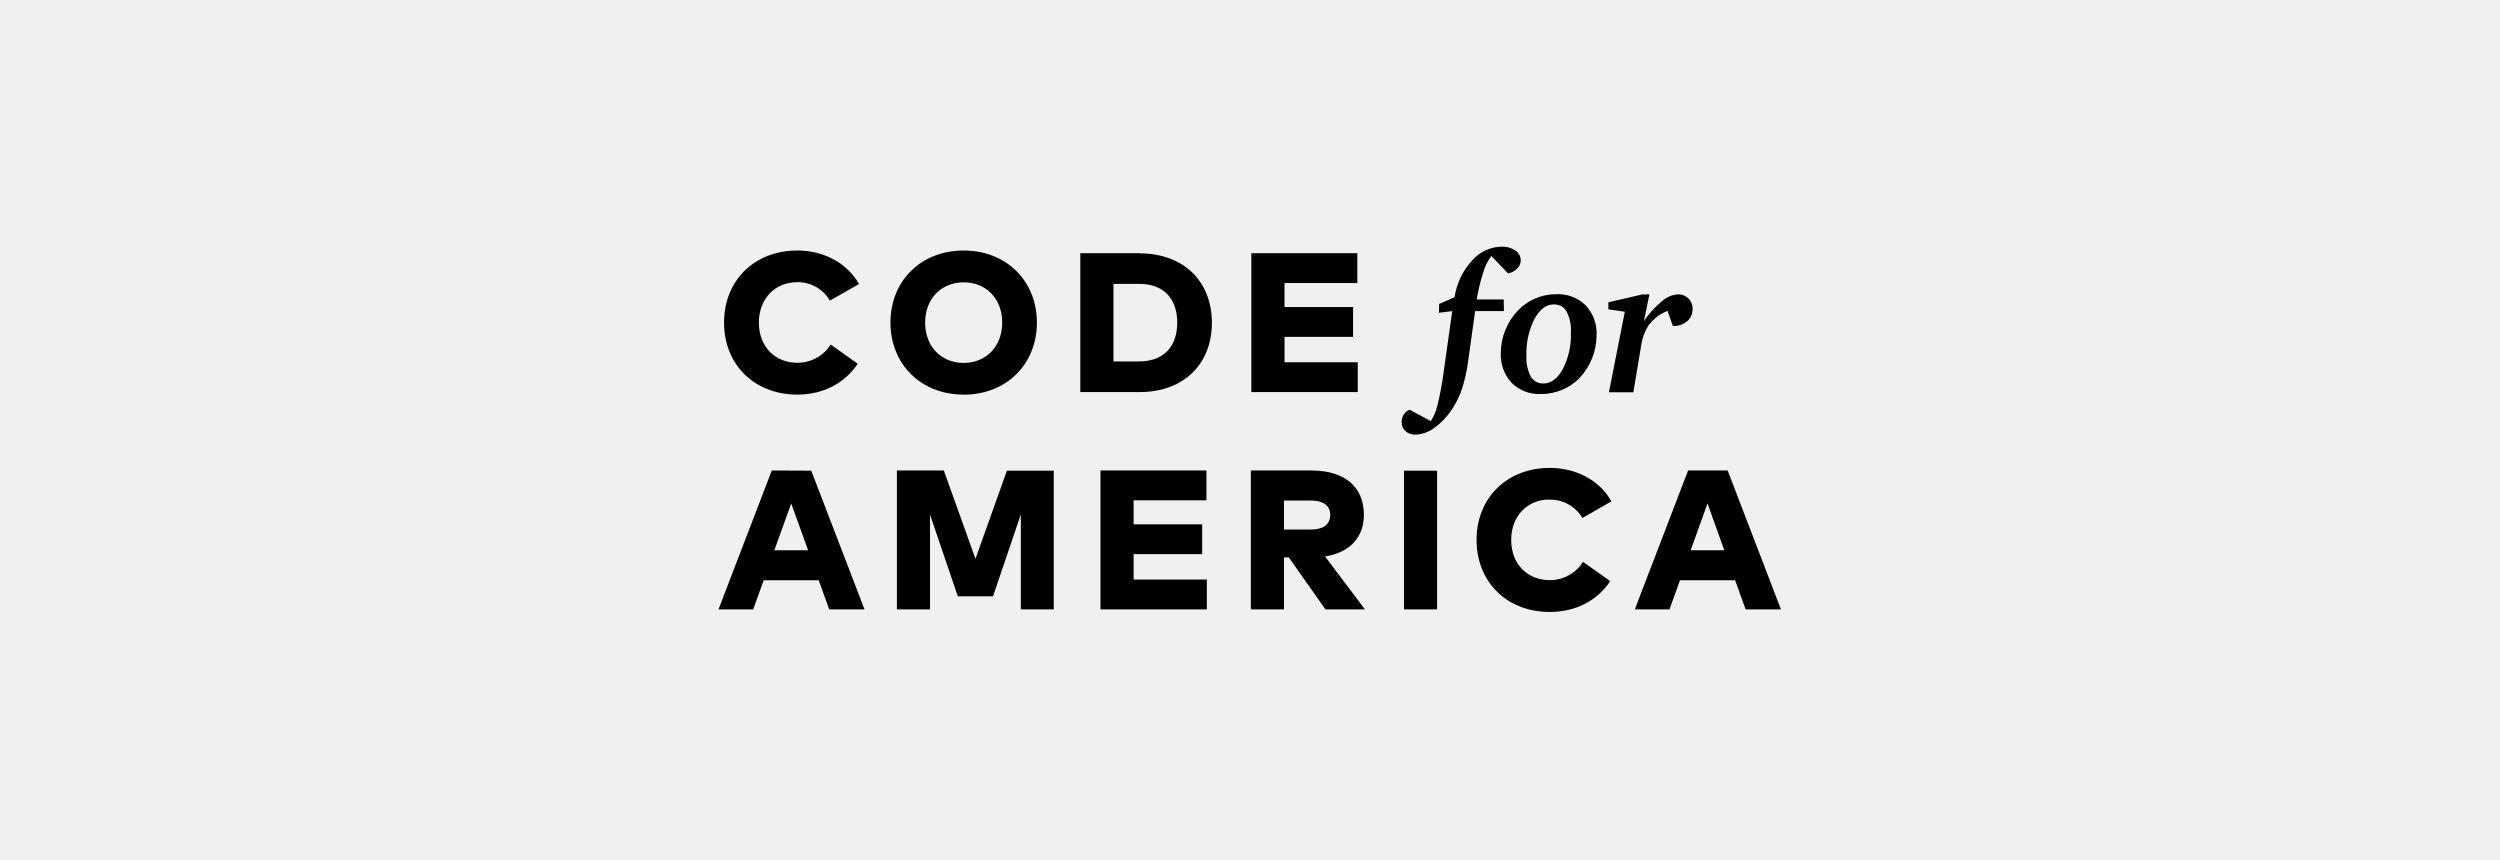
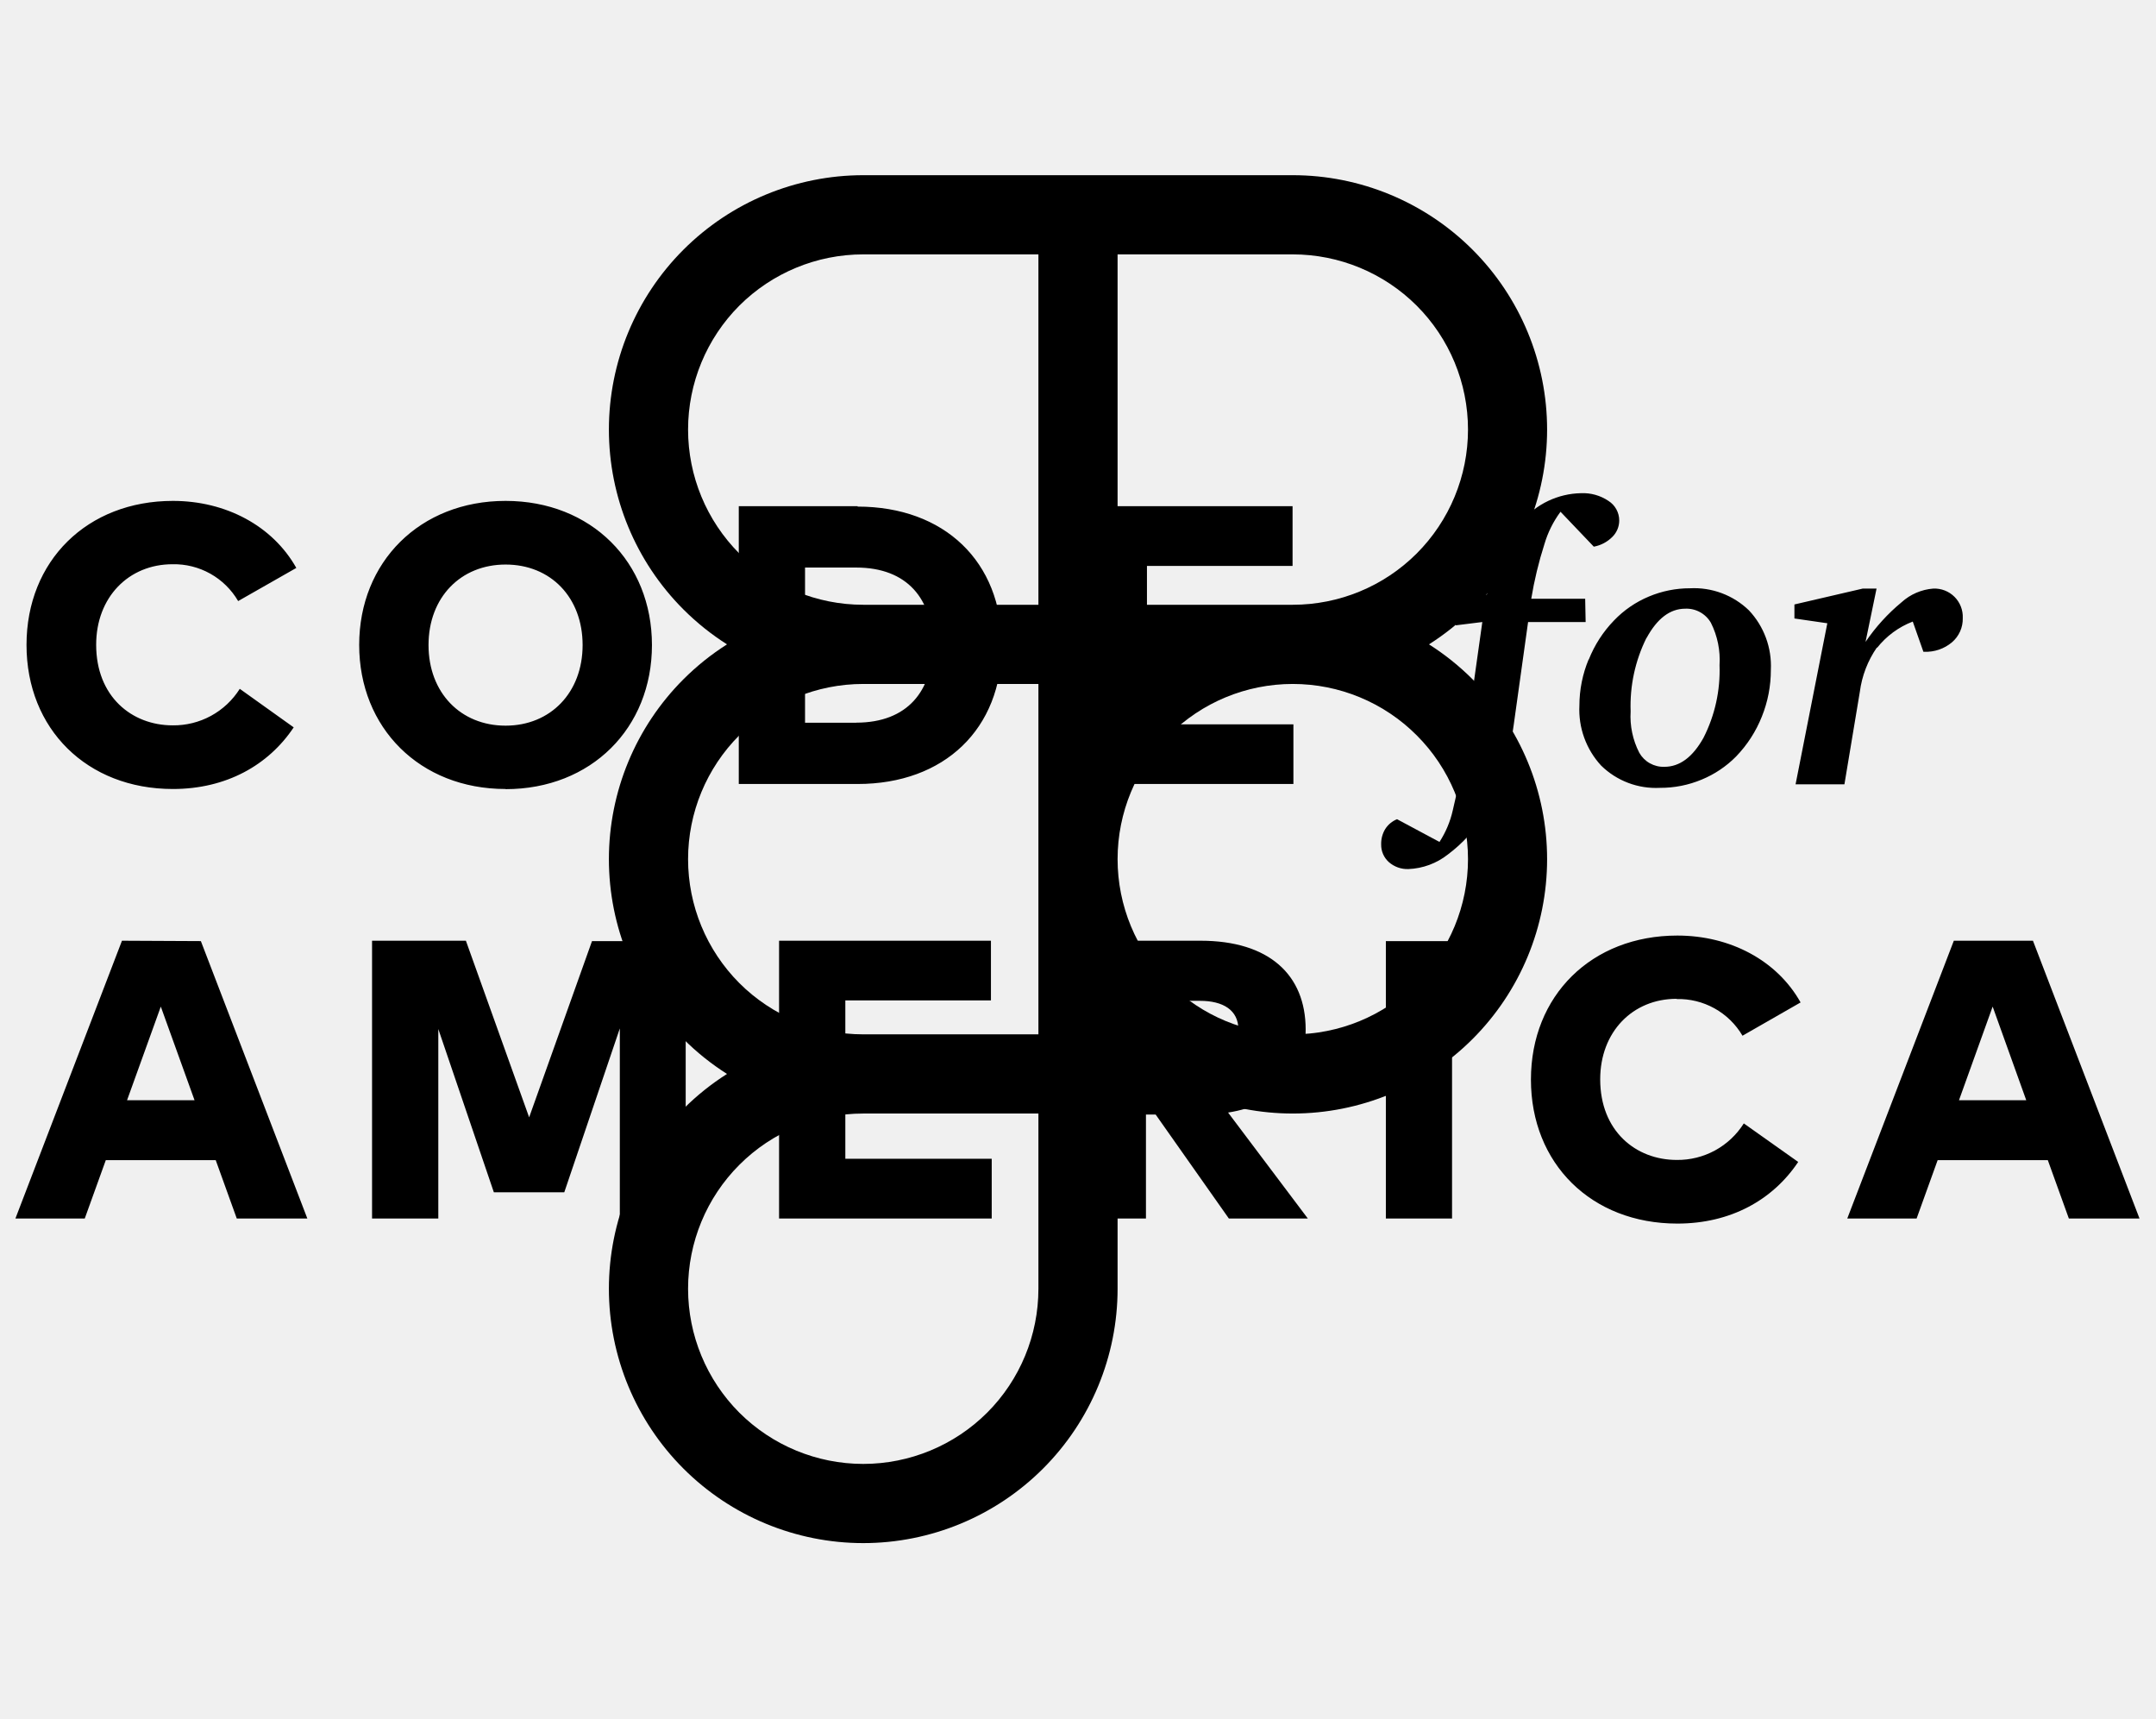
<svg xmlns="http://www.w3.org/2000/svg" class="display-none" aria-hidden="true">
  <symbol id="logo" viewBox="0 0 573 128">
    <path d="M182.994 87.163L186.165 78.345L189.335 87.163H182.994ZM189.948 72.154H182.49L172.473 98.286H178.995L180.976 92.815H191.353L193.335 98.286H200L189.984 72.154H189.948ZM156.368 77.625C158.926 77.553 161.304 78.885 162.601 81.08L168.078 77.949C165.844 73.989 161.448 71.65 156.476 71.65C148.406 71.65 142.713 77.301 142.713 85.184C142.713 93.067 148.406 98.718 156.476 98.718C161.484 98.718 165.448 96.486 167.862 92.923L162.745 89.287C161.376 91.447 158.998 92.743 156.44 92.707C152.585 92.707 149.234 89.971 149.234 85.112C149.234 80.648 152.297 77.553 156.404 77.553M129.058 98.214H135.291V72.118H129.058V98.214ZM106.467 83.204V77.769H111.547C113.709 77.769 115.186 78.633 115.186 80.469C115.186 82.304 113.817 83.204 111.547 83.204H106.467ZM121.492 80.469C121.492 75.321 118.069 72.118 111.584 72.118H100.198V98.25H106.431V88.459H107.332L114.214 98.25H121.636L114.142 88.279C118.825 87.559 121.456 84.644 121.456 80.469M78.112 87.847H91.011V82.232H78.112V77.733H91.803V72.118H71.843V98.25H91.875V92.635H78.112V87.847ZM48.352 88.711L42.407 72.118H33.58V98.25H39.813V80.433L45.037 95.802H51.666L56.891 80.397V98.286H63.088V72.19H54.261L48.352 88.747V88.711ZM10.485 87.091L13.655 78.273L16.826 87.091H10.485ZM10.016 72.082L0 98.214H6.521L8.503 92.743H18.843L20.825 98.214H27.454L17.438 72.118H10.016V72.082ZM175.212 44.545C176.076 43.429 177.265 42.566 178.562 42.062L179.571 44.905H179.643C180.58 44.941 181.517 44.617 182.273 44.005C182.922 43.429 183.318 42.602 183.282 41.738C183.354 40.262 182.201 39.038 180.724 38.966C180.652 38.966 180.58 38.966 180.472 38.966C179.355 39.038 178.31 39.506 177.482 40.262C176.184 41.342 175.032 42.602 174.095 43.969L175.14 38.966H173.843L167.393 40.442V41.774L170.492 42.206L167.501 57.36H172.113L173.554 48.649C173.734 47.137 174.311 45.697 175.176 44.473M153.486 43.609C154.495 41.774 155.684 40.874 157.125 40.874C158.134 40.838 159.07 41.342 159.539 42.206C160.151 43.429 160.44 44.833 160.368 46.201C160.44 48.577 159.935 50.916 158.854 53.004C157.845 54.84 156.62 55.74 155.179 55.74C154.206 55.74 153.306 55.272 152.801 54.408C152.189 53.22 151.901 51.852 151.973 50.521C151.901 48.145 152.405 45.769 153.45 43.609M148.009 45.625C147.433 46.993 147.145 48.469 147.145 49.981C147.037 52.068 147.793 54.084 149.198 55.632C150.676 57.072 152.693 57.828 154.747 57.72C156.08 57.72 157.413 57.468 158.674 56.928C159.899 56.424 160.98 55.704 161.917 54.768C162.962 53.688 163.79 52.428 164.331 51.025C164.907 49.621 165.195 48.145 165.195 46.633C165.304 44.545 164.547 42.53 163.142 41.018C161.665 39.578 159.647 38.822 157.593 38.93C156.26 38.93 154.927 39.182 153.702 39.722C152.477 40.226 151.36 40.982 150.423 41.954C149.378 43.034 148.586 44.257 148.045 45.661M147.721 39.938H142.641C142.929 38.21 143.326 36.483 143.866 34.791C144.19 33.711 144.695 32.667 145.379 31.731L148.514 35.007C149.162 34.899 149.775 34.575 150.243 34.107C150.676 33.711 150.892 33.135 150.892 32.559C150.892 31.803 150.495 31.119 149.883 30.723C149.126 30.219 148.226 29.967 147.289 30.003C145.127 30.039 143.073 31.011 141.668 32.667C139.939 34.575 138.786 36.95 138.426 39.506L135.507 40.766V42.422L137.957 42.098L136.336 53.508C136.048 55.632 135.651 57.72 135.147 59.807C134.895 60.851 134.498 61.859 133.886 62.759L129.887 60.635C129.418 60.815 129.058 61.139 128.77 61.571C128.517 62.003 128.373 62.507 128.373 63.011C128.373 63.659 128.625 64.271 129.094 64.667C129.598 65.099 130.247 65.35 130.931 65.314C132.3 65.278 133.598 64.775 134.642 63.947C136.012 62.903 137.201 61.643 138.101 60.167C138.822 59.051 139.362 57.828 139.759 56.568C140.227 55.02 140.587 53.436 140.803 51.852L142.173 42.098H147.577V39.902L147.721 39.938ZM120.267 51.744H106.503V46.957H119.402V41.342H106.503V36.842H120.195V31.299H100.234V57.432H120.267V51.816V51.744ZM79.121 51.6H74.293V37.058H79.121C83.985 37.058 86.291 40.082 86.291 44.329C86.291 48.577 83.949 51.636 79.121 51.636M79.265 31.299H68.096V57.432H79.265C87.444 57.432 92.848 52.248 92.848 44.401C92.848 36.554 87.444 31.371 79.265 31.371M46.118 36.806C50.369 36.806 53.36 39.902 53.36 44.365C53.36 48.829 50.333 51.96 46.118 51.96C41.902 51.96 38.876 48.865 38.876 44.365C38.876 39.866 41.902 36.806 46.118 36.806ZM46.118 57.935C54.188 57.935 59.881 52.176 59.881 44.401C59.881 36.627 54.224 30.795 46.19 30.795C38.155 30.795 32.427 36.554 32.427 44.329C32.427 52.104 38.119 57.864 46.19 57.864M14.88 57.864C19.888 57.864 23.852 55.632 26.265 52.068L21.185 48.433C19.816 50.593 17.438 51.888 14.88 51.852C11.025 51.852 7.674 49.117 7.674 44.257C7.674 39.794 10.737 36.699 14.844 36.699C17.366 36.663 19.744 37.958 21.005 40.154L26.482 37.022C24.248 33.135 19.852 30.795 14.844 30.795C6.81 30.795 1.081 36.447 1.081 44.329C1.081 52.212 6.774 57.864 14.844 57.864" fill="#121111" />
    <path d="M376.471 58.343C374.845 58.343 373.435 58.048 372.239 57.459C371.053 56.871 370.13 56.049 369.471 54.994C368.82 53.931 368.495 52.696 368.495 51.29V38.976H372.477V50.934C372.477 51.751 372.631 52.463 372.938 53.069C373.255 53.667 373.707 54.133 374.296 54.467C374.894 54.801 375.619 54.968 376.471 54.968C377.324 54.968 378.045 54.801 378.633 54.467C379.231 54.133 379.684 53.667 379.991 53.069C380.299 52.463 380.453 51.751 380.453 50.934V38.976H384.434V51.29C384.434 52.696 384.109 53.931 383.459 54.994C382.817 56.049 381.899 56.871 380.703 57.459C379.517 58.048 378.106 58.343 376.471 58.343ZM388.943 58.224C388.345 58.224 387.84 58.018 387.427 57.605C387.014 57.191 386.807 56.686 386.807 56.088C386.807 55.491 387.014 54.985 387.427 54.572C387.84 54.15 388.345 53.94 388.943 53.94C389.549 53.94 390.059 54.15 390.472 54.572C390.885 54.985 391.092 55.491 391.092 56.088C391.092 56.686 390.885 57.191 390.472 57.605C390.059 58.018 389.549 58.224 388.943 58.224ZM400.835 58.343C399.323 58.343 398.009 58.123 396.893 57.684C395.777 57.235 394.898 56.594 394.256 55.759C393.614 54.924 393.254 53.926 393.175 52.766L393.162 52.555H396.919L396.945 52.7C397.033 53.192 397.253 53.619 397.605 53.979C397.965 54.331 398.426 54.607 398.989 54.81C399.56 55.003 400.211 55.1 400.94 55.1C401.67 55.1 402.302 54.998 402.839 54.796C403.375 54.594 403.788 54.313 404.078 53.953C404.377 53.584 404.526 53.157 404.526 52.674V52.661C404.526 52.019 404.271 51.518 403.761 51.158C403.26 50.789 402.417 50.485 401.23 50.248L399.226 49.839C397.345 49.47 395.93 48.837 394.981 47.941C394.041 47.036 393.57 45.867 393.57 44.434V44.421C393.57 43.261 393.883 42.25 394.507 41.389C395.131 40.519 395.987 39.842 397.077 39.358C398.167 38.875 399.415 38.633 400.821 38.633C402.289 38.633 403.555 38.866 404.618 39.332C405.682 39.789 406.512 40.435 407.11 41.27C407.716 42.105 408.05 43.076 408.112 44.184L408.125 44.421H404.368L404.355 44.263C404.284 43.762 404.095 43.335 403.788 42.984C403.48 42.632 403.071 42.36 402.562 42.166C402.061 41.973 401.481 41.877 400.821 41.877C400.145 41.877 399.56 41.973 399.068 42.166C398.576 42.36 398.198 42.632 397.934 42.984C397.679 43.327 397.552 43.727 397.552 44.184V44.197C397.552 44.794 397.802 45.278 398.303 45.647C398.813 46.016 399.617 46.31 400.716 46.53L402.733 46.939C404.06 47.203 405.15 47.567 406.003 48.033C406.855 48.499 407.484 49.088 407.888 49.8C408.301 50.503 408.508 51.351 408.508 52.344V52.357C408.508 53.579 408.2 54.638 407.585 55.535C406.969 56.431 406.091 57.126 404.948 57.618C403.805 58.101 402.434 58.343 400.835 58.343ZM412.7 58.224C412.102 58.224 411.597 58.018 411.184 57.605C410.771 57.191 410.564 56.686 410.564 56.088C410.564 55.491 410.771 54.985 411.184 54.572C411.597 54.15 412.102 53.94 412.7 53.94C413.306 53.94 413.816 54.15 414.229 54.572C414.642 54.985 414.849 55.491 414.849 56.088C414.849 56.686 414.642 57.191 414.229 57.605C413.816 58.018 413.306 58.224 412.7 58.224ZM425.593 58L420.557 38.976H424.684L427.69 52.608H427.769L431.276 38.976H434.769L438.276 52.608H438.355L441.374 38.976H445.501L440.451 58H436.575L433.069 45.252H432.976L429.483 58H425.593ZM452.224 58.29C450.783 58.29 449.539 57.996 448.493 57.407C447.456 56.809 446.656 55.961 446.094 54.862C445.54 53.764 445.263 52.459 445.263 50.947V50.934C445.263 49.44 445.54 48.139 446.094 47.031C446.656 45.924 447.447 45.071 448.467 44.474C449.487 43.867 450.686 43.564 452.066 43.564C453.446 43.564 454.641 43.858 455.652 44.447C456.663 45.027 457.441 45.853 457.986 46.926C458.53 47.989 458.803 49.233 458.803 50.657V51.843H447.162V49.417H456.984L455.164 51.685V50.195C455.164 49.369 455.032 48.679 454.769 48.126C454.514 47.563 454.158 47.141 453.701 46.86C453.253 46.579 452.73 46.438 452.132 46.438C451.534 46.438 451.003 46.583 450.537 46.873C450.08 47.163 449.719 47.589 449.456 48.152C449.192 48.714 449.06 49.395 449.06 50.195V51.698C449.06 52.48 449.192 53.148 449.456 53.702C449.719 54.256 450.093 54.682 450.576 54.981C451.06 55.271 451.635 55.416 452.303 55.416C452.831 55.416 453.288 55.337 453.674 55.179C454.061 55.012 454.378 54.801 454.624 54.546C454.87 54.291 455.037 54.032 455.125 53.768L455.151 53.689H458.684L458.658 53.834C458.544 54.352 458.333 54.876 458.025 55.403C457.726 55.921 457.313 56.4 456.786 56.84C456.267 57.279 455.63 57.631 454.874 57.895C454.118 58.158 453.235 58.29 452.224 58.29ZM469.231 58.29C468.554 58.29 467.93 58.18 467.359 57.96C466.797 57.741 466.304 57.433 465.883 57.038C465.469 56.642 465.135 56.163 464.881 55.601H464.788V58H460.939V38.923H464.788V46.306H464.881C465.135 45.735 465.474 45.247 465.896 44.843C466.326 44.43 466.823 44.113 467.385 43.894C467.948 43.674 468.563 43.564 469.231 43.564C470.426 43.564 471.45 43.858 472.303 44.447C473.164 45.027 473.828 45.867 474.294 46.965C474.759 48.064 474.992 49.378 474.992 50.907V50.92C474.992 52.45 474.759 53.768 474.294 54.876C473.828 55.974 473.164 56.818 472.303 57.407C471.442 57.996 470.418 58.29 469.231 58.29ZM467.939 55.1C468.59 55.1 469.148 54.933 469.613 54.599C470.079 54.256 470.44 53.773 470.695 53.148C470.949 52.524 471.077 51.782 471.077 50.92V50.907C471.077 50.046 470.949 49.308 470.695 48.692C470.44 48.068 470.075 47.589 469.6 47.255C469.134 46.921 468.581 46.754 467.939 46.754C467.324 46.754 466.779 46.926 466.304 47.269C465.83 47.602 465.456 48.081 465.184 48.706C464.92 49.33 464.788 50.068 464.788 50.92V50.934C464.788 51.786 464.92 52.524 465.184 53.148C465.447 53.773 465.817 54.256 466.291 54.599C466.766 54.933 467.315 55.1 467.939 55.1ZM482.81 58V38.976H490.074C491.982 38.976 493.608 39.345 494.952 40.084C496.306 40.813 497.343 41.877 498.064 43.274C498.784 44.671 499.145 46.377 499.145 48.389V48.416C499.145 50.428 498.784 52.151 498.064 53.584C497.343 55.016 496.306 56.11 494.952 56.866C493.608 57.622 491.982 58 490.074 58H482.81ZM486.792 54.717H489.6C490.786 54.717 491.784 54.48 492.592 54.005C493.41 53.522 494.029 52.815 494.451 51.883C494.873 50.951 495.084 49.8 495.084 48.429V48.402C495.084 47.084 494.869 45.968 494.438 45.054C494.008 44.14 493.383 43.445 492.566 42.971C491.749 42.496 490.76 42.259 489.6 42.259H486.792V54.717ZM507.859 58.29C506.418 58.29 505.174 57.996 504.128 57.407C503.091 56.809 502.291 55.961 501.729 54.862C501.175 53.764 500.898 52.459 500.898 50.947V50.934C500.898 49.44 501.175 48.139 501.729 47.031C502.291 45.924 503.082 45.071 504.102 44.474C505.121 43.867 506.321 43.564 507.701 43.564C509.081 43.564 510.276 43.858 511.287 44.447C512.298 45.027 513.075 45.853 513.62 46.926C514.165 47.989 514.438 49.233 514.438 50.657V51.843H502.797V49.417H512.618L510.799 51.685V50.195C510.799 49.369 510.667 48.679 510.404 48.126C510.149 47.563 509.793 47.141 509.336 46.86C508.887 46.579 508.364 46.438 507.767 46.438C507.169 46.438 506.637 46.583 506.172 46.873C505.715 47.163 505.354 47.589 505.091 48.152C504.827 48.714 504.695 49.395 504.695 50.195V51.698C504.695 52.48 504.827 53.148 505.091 53.702C505.354 54.256 505.728 54.682 506.211 54.981C506.695 55.271 507.27 55.416 507.938 55.416C508.466 55.416 508.923 55.337 509.309 55.179C509.696 55.012 510.012 54.801 510.258 54.546C510.505 54.291 510.672 54.032 510.759 53.768L510.786 53.689H514.319L514.293 53.834C514.178 54.352 513.967 54.876 513.66 55.403C513.361 55.921 512.948 56.4 512.421 56.84C511.902 57.279 511.265 57.631 510.509 57.895C509.753 58.158 508.87 58.29 507.859 58.29ZM522.295 58.29C520.994 58.29 519.883 58.105 518.96 57.736C518.046 57.358 517.334 56.835 516.824 56.167C516.314 55.491 516.007 54.709 515.901 53.821L515.888 53.702H519.645L519.672 53.821C519.795 54.366 520.071 54.796 520.502 55.113C520.933 55.42 521.53 55.574 522.295 55.574C522.787 55.574 523.205 55.513 523.548 55.39C523.899 55.267 524.167 55.095 524.352 54.876C524.536 54.656 524.629 54.392 524.629 54.084V54.071C524.629 53.693 524.492 53.39 524.22 53.162C523.947 52.924 523.464 52.731 522.77 52.581L520.37 52.067C519.456 51.874 518.692 51.597 518.076 51.237C517.461 50.868 517 50.415 516.692 49.879C516.393 49.334 516.244 48.71 516.244 48.007V47.994C516.244 47.088 516.486 46.306 516.969 45.647C517.452 44.988 518.138 44.478 519.026 44.118C519.922 43.748 520.968 43.564 522.163 43.564C523.42 43.564 524.484 43.766 525.354 44.17C526.233 44.566 526.905 45.102 527.371 45.779C527.837 46.447 528.083 47.194 528.109 48.02L528.122 48.152H524.576L524.563 48.046C524.501 47.545 524.264 47.128 523.851 46.794C523.438 46.451 522.875 46.28 522.163 46.28C521.724 46.28 521.341 46.341 521.016 46.464C520.691 46.587 520.441 46.763 520.265 46.992C520.089 47.211 520.001 47.475 520.001 47.783V47.796C520.001 48.042 520.058 48.262 520.173 48.455C520.296 48.64 520.498 48.802 520.779 48.943C521.06 49.084 521.438 49.206 521.913 49.312L524.312 49.813C525.798 50.129 526.861 50.595 527.503 51.21C528.153 51.817 528.478 52.643 528.478 53.689V53.702C528.478 54.625 528.215 55.429 527.687 56.115C527.169 56.8 526.444 57.336 525.512 57.723C524.58 58.101 523.508 58.29 522.295 58.29ZM530.535 58V43.854H534.384V58H530.535ZM532.46 42.022C531.88 42.022 531.387 41.824 530.983 41.428C530.588 41.033 530.39 40.558 530.39 40.004C530.39 39.451 530.588 38.98 530.983 38.594C531.387 38.198 531.88 38.001 532.46 38.001C533.04 38.001 533.528 38.198 533.923 38.594C534.319 38.98 534.516 39.451 534.516 40.004C534.516 40.558 534.319 41.033 533.923 41.428C533.528 41.824 533.04 42.022 532.46 42.022ZM543.613 62.917C542.321 62.917 541.192 62.737 540.225 62.377C539.267 62.025 538.507 61.546 537.944 60.94C537.382 60.334 537.039 59.648 536.916 58.883L536.889 58.765H540.647L540.686 58.857C540.836 59.209 541.161 59.516 541.662 59.78C542.163 60.044 542.818 60.175 543.626 60.175C544.619 60.175 545.375 59.938 545.894 59.463C546.421 58.989 546.685 58.356 546.685 57.565V55.377H546.592C546.346 55.869 546.008 56.295 545.577 56.655C545.155 57.016 544.663 57.297 544.101 57.499C543.538 57.692 542.914 57.789 542.229 57.789C541.051 57.789 540.031 57.508 539.17 56.945C538.309 56.374 537.645 55.565 537.179 54.52C536.722 53.474 536.494 52.221 536.494 50.762V50.749C536.494 49.246 536.727 47.963 537.193 46.899C537.667 45.827 538.335 45.005 539.196 44.434C540.067 43.854 541.099 43.564 542.295 43.564C542.963 43.564 543.573 43.674 544.127 43.894C544.681 44.113 545.164 44.425 545.577 44.83C545.999 45.234 546.338 45.713 546.592 46.267H546.685V43.854H550.534V57.605C550.534 58.659 550.253 59.582 549.691 60.373C549.128 61.173 548.328 61.797 547.291 62.245C546.254 62.693 545.028 62.917 543.613 62.917ZM543.56 54.955C544.193 54.955 544.742 54.788 545.208 54.454C545.683 54.12 546.048 53.645 546.302 53.03C546.566 52.415 546.698 51.69 546.698 50.855V50.841C546.698 49.998 546.566 49.273 546.302 48.666C546.039 48.051 545.67 47.581 545.195 47.255C544.729 46.921 544.184 46.754 543.56 46.754C542.919 46.754 542.361 46.921 541.886 47.255C541.42 47.581 541.055 48.046 540.792 48.653C540.537 49.259 540.409 49.984 540.409 50.828V50.841C540.409 51.694 540.537 52.428 540.792 53.043C541.047 53.658 541.411 54.133 541.886 54.467C542.361 54.792 542.919 54.955 543.56 54.955ZM553.105 58V43.854H556.955V46.174H557.047C557.407 45.366 557.948 44.728 558.669 44.263C559.389 43.797 560.281 43.564 561.345 43.564C562.901 43.564 564.1 44.034 564.944 44.975C565.797 45.906 566.223 47.203 566.223 48.864V58H562.373V49.668C562.373 48.736 562.158 48.02 561.727 47.519C561.297 47.009 560.646 46.754 559.776 46.754C559.205 46.754 558.708 46.886 558.286 47.15C557.864 47.405 557.535 47.765 557.298 48.231C557.069 48.697 556.955 49.242 556.955 49.866V58H553.105ZM375.443 90.343C373.931 90.343 372.617 90.123 371.501 89.684C370.385 89.235 369.506 88.594 368.864 87.759C368.223 86.924 367.862 85.926 367.783 84.766L367.77 84.555H371.528L371.554 84.7C371.642 85.192 371.862 85.619 372.213 85.979C372.573 86.331 373.035 86.607 373.597 86.81C374.169 87.003 374.819 87.1 375.549 87.1C376.278 87.1 376.911 86.999 377.447 86.796C377.983 86.594 378.396 86.313 378.686 85.953C378.985 85.584 379.134 85.157 379.134 84.674V84.661C379.134 84.019 378.88 83.518 378.37 83.158C377.869 82.789 377.025 82.485 375.839 82.248L373.835 81.839C371.954 81.47 370.539 80.837 369.59 79.941C368.649 79.036 368.179 77.867 368.179 76.434V76.421C368.179 75.261 368.491 74.25 369.115 73.389C369.739 72.519 370.596 71.842 371.686 71.358C372.776 70.875 374.024 70.633 375.43 70.633C376.898 70.633 378.163 70.866 379.227 71.332C380.29 71.789 381.121 72.435 381.718 73.27C382.325 74.105 382.659 75.076 382.72 76.184L382.734 76.421H378.976L378.963 76.263C378.893 75.762 378.704 75.335 378.396 74.984C378.089 74.632 377.68 74.36 377.17 74.166C376.669 73.973 376.089 73.876 375.43 73.876C374.753 73.876 374.169 73.973 373.676 74.166C373.184 74.36 372.806 74.632 372.543 74.984C372.288 75.327 372.16 75.727 372.16 76.184V76.197C372.16 76.794 372.411 77.278 372.912 77.647C373.422 78.016 374.226 78.311 375.324 78.53L377.341 78.939C378.669 79.203 379.758 79.567 380.611 80.033C381.464 80.499 382.092 81.088 382.496 81.8C382.909 82.503 383.116 83.351 383.116 84.344V84.357C383.116 85.579 382.808 86.638 382.193 87.535C381.578 88.431 380.699 89.126 379.556 89.618C378.414 90.101 377.043 90.343 375.443 90.343ZM387.466 94.68C387.097 94.68 386.741 94.663 386.399 94.627C386.056 94.592 385.77 94.557 385.542 94.522V91.648C385.674 91.674 385.849 91.701 386.069 91.727C386.289 91.762 386.539 91.78 386.82 91.78C387.401 91.78 387.858 91.679 388.192 91.477C388.534 91.283 388.789 90.949 388.956 90.475L389.114 90L384.118 75.854H388.35L391.553 87.706L391.026 86.902H391.764L391.237 87.706L394.441 75.854H398.501L393.65 90.251C393.28 91.358 392.815 92.237 392.252 92.887C391.69 93.538 391.013 93.999 390.222 94.272C389.44 94.544 388.521 94.68 387.466 94.68ZM405.647 90.29C404.346 90.29 403.234 90.106 402.311 89.736C401.397 89.358 400.685 88.835 400.175 88.168C399.666 87.491 399.358 86.709 399.253 85.821L399.239 85.702H402.997L403.023 85.821C403.146 86.366 403.423 86.796 403.854 87.113C404.284 87.42 404.882 87.574 405.647 87.574C406.139 87.574 406.556 87.513 406.899 87.39C407.251 87.267 407.519 87.095 407.703 86.876C407.888 86.656 407.98 86.392 407.98 86.085V86.071C407.98 85.693 407.844 85.39 407.571 85.162C407.299 84.924 406.816 84.731 406.121 84.582L403.722 84.067C402.808 83.874 402.043 83.597 401.428 83.237C400.813 82.868 400.351 82.415 400.044 81.879C399.745 81.334 399.595 80.71 399.595 80.007V79.994C399.595 79.088 399.837 78.306 400.32 77.647C400.804 76.988 401.489 76.478 402.377 76.118C403.274 75.749 404.32 75.564 405.515 75.564C406.772 75.564 407.835 75.766 408.705 76.17C409.584 76.566 410.257 77.102 410.722 77.779C411.188 78.447 411.434 79.194 411.461 80.02L411.474 80.152H407.927L407.914 80.046C407.853 79.545 407.615 79.128 407.202 78.794C406.789 78.451 406.227 78.28 405.515 78.28C405.075 78.28 404.693 78.341 404.368 78.464C404.043 78.587 403.792 78.763 403.616 78.992C403.441 79.211 403.353 79.475 403.353 79.783V79.796C403.353 80.042 403.41 80.262 403.524 80.455C403.647 80.64 403.849 80.802 404.131 80.943C404.412 81.084 404.79 81.207 405.264 81.312L407.664 81.813C409.149 82.129 410.213 82.595 410.854 83.21C411.505 83.817 411.83 84.643 411.83 85.689V85.702C411.83 86.625 411.566 87.429 411.039 88.115C410.52 88.8 409.795 89.336 408.863 89.723C407.932 90.101 406.86 90.29 405.647 90.29ZM419.45 90.277C417.868 90.277 416.699 89.952 415.943 89.301C415.196 88.642 414.822 87.561 414.822 86.058V78.754H412.845V75.854H414.822V72.4H418.712V75.854H421.309V78.754H418.712V85.61C418.712 86.269 418.857 86.731 419.147 86.994C419.437 87.249 419.876 87.376 420.465 87.376C420.641 87.376 420.795 87.372 420.926 87.363C421.058 87.346 421.186 87.328 421.309 87.311V90.132C421.089 90.167 420.821 90.198 420.505 90.224C420.197 90.259 419.845 90.277 419.45 90.277ZM429.733 90.29C428.292 90.29 427.048 89.996 426.002 89.407C424.965 88.809 424.165 87.961 423.603 86.862C423.049 85.764 422.772 84.459 422.772 82.947V82.934C422.772 81.439 423.049 80.139 423.603 79.031C424.165 77.924 424.956 77.071 425.976 76.474C426.995 75.867 428.195 75.564 429.575 75.564C430.955 75.564 432.15 75.858 433.161 76.447C434.172 77.027 434.949 77.853 435.494 78.926C436.039 79.989 436.312 81.233 436.312 82.657V83.843H424.671V81.418H434.492L432.673 83.685V82.195C432.673 81.369 432.541 80.679 432.278 80.126C432.023 79.563 431.667 79.141 431.21 78.86C430.761 78.579 430.238 78.438 429.641 78.438C429.043 78.438 428.511 78.583 428.046 78.873C427.589 79.163 427.228 79.589 426.965 80.152C426.701 80.714 426.569 81.395 426.569 82.195V83.698C426.569 84.481 426.701 85.148 426.965 85.702C427.228 86.256 427.602 86.682 428.085 86.981C428.569 87.271 429.144 87.416 429.812 87.416C430.34 87.416 430.797 87.337 431.183 87.179C431.57 87.012 431.886 86.801 432.133 86.546C432.379 86.291 432.546 86.032 432.633 85.768L432.66 85.689H436.193L436.167 85.834C436.052 86.353 435.841 86.876 435.534 87.403C435.235 87.921 434.822 88.4 434.295 88.84C433.776 89.279 433.139 89.631 432.383 89.894C431.627 90.158 430.744 90.29 429.733 90.29ZM438.355 90V75.854H442.205V78.227H442.297C442.578 77.418 443.07 76.772 443.774 76.289C444.477 75.806 445.303 75.564 446.252 75.564C446.911 75.564 447.505 75.678 448.032 75.907C448.559 76.126 449.003 76.456 449.363 76.895C449.733 77.326 449.996 77.849 450.154 78.464H450.234C450.445 77.876 450.761 77.366 451.183 76.935C451.613 76.496 452.119 76.157 452.699 75.92C453.288 75.683 453.929 75.564 454.624 75.564C455.547 75.564 456.355 75.762 457.049 76.157C457.744 76.553 458.284 77.106 458.671 77.818C459.058 78.53 459.251 79.365 459.251 80.323V90H455.402V81.286C455.402 80.741 455.309 80.279 455.125 79.901C454.949 79.523 454.69 79.238 454.347 79.044C454.013 78.851 453.595 78.754 453.094 78.754C452.602 78.754 452.172 78.864 451.802 79.084C451.442 79.304 451.161 79.611 450.959 80.007C450.765 80.402 450.669 80.864 450.669 81.391V90H446.951V81.167C446.951 80.657 446.859 80.222 446.674 79.862C446.489 79.501 446.226 79.229 445.883 79.044C445.549 78.851 445.14 78.754 444.657 78.754C444.174 78.754 443.747 78.869 443.378 79.097C443.009 79.326 442.719 79.647 442.508 80.06C442.306 80.464 442.205 80.93 442.205 81.457V90H438.355ZM472.066 90V74.259H466.555V70.976H481.558V74.259H476.047V90H472.066ZM483.588 90V70.923H487.438V78.28H487.53C487.89 77.41 488.435 76.742 489.165 76.276C489.903 75.801 490.799 75.564 491.854 75.564C492.883 75.564 493.766 75.788 494.504 76.236C495.242 76.685 495.809 77.326 496.205 78.161C496.609 78.987 496.811 79.967 496.811 81.101V90H492.962V81.905C492.962 80.912 492.724 80.139 492.25 79.585C491.784 79.031 491.116 78.754 490.246 78.754C489.683 78.754 489.191 78.891 488.769 79.163C488.347 79.427 488.018 79.796 487.78 80.27C487.552 80.736 487.438 81.277 487.438 81.892V90H483.588ZM505.776 90.29C504.335 90.29 503.091 89.996 502.045 89.407C501.008 88.809 500.208 87.961 499.646 86.862C499.092 85.764 498.815 84.459 498.815 82.947V82.934C498.815 81.439 499.092 80.139 499.646 79.031C500.208 77.924 500.999 77.071 502.019 76.474C503.038 75.867 504.238 75.564 505.618 75.564C506.998 75.564 508.193 75.858 509.204 76.447C510.215 77.027 510.992 77.853 511.537 78.926C512.082 79.989 512.355 81.233 512.355 82.657V83.843H500.714V81.418H510.535L508.716 83.685V82.195C508.716 81.369 508.584 80.679 508.32 80.126C508.066 79.563 507.71 79.141 507.253 78.86C506.804 78.579 506.281 78.438 505.684 78.438C505.086 78.438 504.554 78.583 504.089 78.873C503.632 79.163 503.271 79.589 503.008 80.152C502.744 80.714 502.612 81.395 502.612 82.195V83.698C502.612 84.481 502.744 85.148 503.008 85.702C503.271 86.256 503.645 86.682 504.128 86.981C504.612 87.271 505.187 87.416 505.855 87.416C506.383 87.416 506.84 87.337 507.226 87.179C507.613 87.012 507.929 86.801 508.175 86.546C508.422 86.291 508.589 86.032 508.676 85.768L508.703 85.689H512.236L512.21 85.834C512.095 86.353 511.884 86.876 511.577 87.403C511.278 87.921 510.865 88.4 510.338 88.84C509.819 89.279 509.182 89.631 508.426 89.894C507.67 90.158 506.787 90.29 505.776 90.29ZM514.398 90V75.854H518.248V78.227H518.34C518.621 77.418 519.113 76.772 519.817 76.289C520.52 75.806 521.346 75.564 522.295 75.564C522.954 75.564 523.548 75.678 524.075 75.907C524.602 76.126 525.046 76.456 525.406 76.895C525.776 77.326 526.039 77.849 526.197 78.464H526.277C526.487 77.876 526.804 77.366 527.226 76.935C527.656 76.496 528.162 76.157 528.742 75.92C529.331 75.683 529.972 75.564 530.667 75.564C531.59 75.564 532.398 75.762 533.092 76.157C533.787 76.553 534.327 77.106 534.714 77.818C535.101 78.53 535.294 79.365 535.294 80.323V90H531.445V81.286C531.445 80.741 531.352 80.279 531.168 79.901C530.992 79.523 530.733 79.238 530.39 79.044C530.056 78.851 529.638 78.754 529.137 78.754C528.645 78.754 528.215 78.864 527.845 79.084C527.485 79.304 527.204 79.611 527.002 80.007C526.808 80.402 526.712 80.864 526.712 81.391V90H522.994V81.167C522.994 80.657 522.902 80.222 522.717 79.862C522.532 79.501 522.269 79.229 521.926 79.044C521.592 78.851 521.183 78.754 520.7 78.754C520.216 78.754 519.79 78.869 519.421 79.097C519.052 79.326 518.762 79.647 518.551 80.06C518.349 80.464 518.248 80.93 518.248 81.457V90H514.398ZM544.219 90.29C542.778 90.29 541.534 89.996 540.488 89.407C539.451 88.809 538.652 87.961 538.089 86.862C537.535 85.764 537.258 84.459 537.258 82.947V82.934C537.258 81.439 537.535 80.139 538.089 79.031C538.652 77.924 539.443 77.071 540.462 76.474C541.482 75.867 542.681 75.564 544.061 75.564C545.441 75.564 546.636 75.858 547.647 76.447C548.658 77.027 549.436 77.853 549.981 78.926C550.526 79.989 550.798 81.233 550.798 82.657V83.843H539.157V81.418H548.979L547.159 83.685V82.195C547.159 81.369 547.028 80.679 546.764 80.126C546.509 79.563 546.153 79.141 545.696 78.86C545.248 78.579 544.725 78.438 544.127 78.438C543.529 78.438 542.998 78.583 542.532 78.873C542.075 79.163 541.715 79.589 541.451 80.152C541.187 80.714 541.055 81.395 541.055 82.195V83.698C541.055 84.481 541.187 85.148 541.451 85.702C541.715 86.256 542.088 86.682 542.571 86.981C543.055 87.271 543.631 87.416 544.299 87.416C544.826 87.416 545.283 87.337 545.67 87.179C546.056 87.012 546.373 86.801 546.619 86.546C546.865 86.291 547.032 86.032 547.12 85.768L547.146 85.689H550.679L550.653 85.834C550.539 86.353 550.328 86.876 550.02 87.403C549.721 87.921 549.308 88.4 548.781 88.84C548.262 89.279 547.625 89.631 546.869 89.894C546.113 90.158 545.23 90.29 544.219 90.29Z" fill="black" />
    <line x1="240.5" y1="-2.18557e-08" x2="240.5" y2="128" stroke="currentColor" />
    <g clip-path="url(#clip0_211_151)">
      <path fill-rule="evenodd" clip-rule="evenodd" d="M344.768 69.749L322.051 69.748L333.408 34.941L344.768 69.749Z" fill="#81AEFC" />
      <path fill-rule="evenodd" clip-rule="evenodd" d="M330.747 33L323.726 54.51L293.987 33H330.747Z" fill="#4D52AF" />
      <path fill-rule="evenodd" clip-rule="evenodd" d="M280.967 72.772L299.346 59.479L310.707 94.285L280.967 72.772Z" fill="#EE601D" />
      <path fill-rule="evenodd" clip-rule="evenodd" d="M291.36 34.871L309.737 48.167L280 69.68L291.36 34.871Z" fill="#F6BD9C" />
      <path fill-rule="evenodd" clip-rule="evenodd" d="M314.031 94.301L307.013 72.79L343.771 72.788L314.031 94.301Z" fill="#E6E6E6" />
    </g>
    <defs>
      <clipPath id="clip0_211_151">
        <rect width="64.887" height="61.415" fill="white" transform="translate(280 33)" />
      </clipPath>
    </defs>
  </symbol>
  <symbol id="logo-cfa-long" viewBox="0 0 648 197">
    <path d="M177.95 101.207H199.73V91.747H177.95V84.127H201.06V74.637H167.43V118.757H201.21V109.267H177.95V101.207ZM244.06 89.337H235.5C235.986 86.396 236.687 83.495 237.6 80.657C238.136 78.808 239 77.071 240.15 75.527L245.44 81.057C246.554 80.855 247.58 80.318 248.38 79.517C248.727 79.177 249.002 78.77 249.189 78.322C249.376 77.874 249.472 77.393 249.47 76.907C249.451 76.292 249.28 75.691 248.971 75.158C248.662 74.626 248.225 74.178 247.7 73.857C246.423 72.981 244.898 72.54 243.35 72.597C239.857 72.597 236.703 74.094 233.89 77.087C230.958 80.318 229.044 84.343 228.39 88.657L223.5 90.817L223.44 93.587L227.66 93.057L224.95 112.357C224.475 115.937 223.807 119.489 222.95 122.997C222.553 124.775 221.842 126.468 220.85 127.997L214.11 124.397C213.337 124.705 212.68 125.247 212.23 125.947C211.791 126.673 211.569 127.509 211.59 128.357C211.577 128.887 211.681 129.413 211.894 129.898C212.106 130.384 212.422 130.817 212.82 131.167C213.674 131.917 214.784 132.311 215.92 132.267C218.206 132.179 220.406 131.366 222.2 129.947C224.532 128.198 226.508 126.019 228.02 123.527C229.181 121.646 230.112 119.631 230.79 117.527C231.604 114.914 232.199 112.238 232.57 109.527L234.88 93.057H244.06V89.337ZM131.98 74.637H113.11V118.757H131.98C145.78 118.757 154.89 109.997 154.89 96.697C154.89 83.397 145.78 74.637 131.98 74.637ZM131.76 109.017H123.63V84.377H131.76C139.96 84.377 143.89 89.477 143.89 96.697C143.89 103.917 139.96 109.017 131.76 109.017ZM76.06 73.857C62.45 73.857 52.8 83.567 52.8 96.737C52.8 109.907 62.45 119.567 76.06 119.567C89.67 119.567 99.31 109.867 99.31 96.697C99.31 83.527 89.67 73.857 76.06 73.857ZM76.06 109.527C68.87 109.527 63.77 104.297 63.77 96.737C63.77 89.177 68.87 83.947 76.06 83.947C83.25 83.947 88.35 89.177 88.35 96.737C88.35 104.297 83.24 109.487 76.06 109.487V109.527ZM23.06 83.907C25.172 83.85 27.26 84.361 29.107 85.386C30.954 86.412 32.492 87.914 33.56 89.737L42.79 84.437C39.06 77.757 31.63 73.857 23.22 73.857C9.61 73.857 0 83.377 0 96.737C0 110.097 9.61 119.607 23.22 119.607C31.66 119.567 38.38 115.857 42.41 109.857L33.78 103.737C32.648 105.535 31.074 107.013 29.207 108.029C27.341 109.044 25.245 109.564 23.12 109.537C16.6 109.537 10.96 104.937 10.96 96.747C10.96 89.137 16.13 83.907 23.06 83.907ZM515.36 88.757C515.36 80.057 509.56 74.637 498.66 74.637H479.5V118.757H490.06V102.247H491.6L503.2 118.757H515.74L503.06 101.927C510.98 100.667 515.39 95.747 515.39 88.757H515.36ZM490.06 93.387V84.187H498.59C502.31 84.187 504.71 85.637 504.71 88.757C504.71 91.877 502.38 93.387 498.59 93.387H490.06ZM630.96 74.637H618.36L601.44 118.757H612.44L615.78 109.487H633.3L636.64 118.757H647.86L630.96 74.637ZM619.18 99.977L624.53 85.107L629.89 99.977H619.18ZM327.36 74.637L310.44 118.757H321.44L324.78 109.487H342.3L345.64 118.757H356.86L339.93 74.637H327.36ZM328.18 99.977L333.53 85.107L338.89 99.977H328.18ZM574.29 83.907C576.399 83.85 578.485 84.359 580.331 85.383C582.176 86.407 583.712 87.907 584.78 89.727L594.06 84.437C590.27 77.757 582.83 73.857 574.42 73.857C560.8 73.857 551.19 83.377 551.19 96.737C551.19 110.097 560.8 119.607 574.42 119.607C582.86 119.607 589.57 115.867 593.61 109.847L584.97 103.727C583.841 105.526 582.269 107.004 580.404 108.02C578.539 109.036 576.444 109.555 574.32 109.527C567.8 109.527 562.16 104.927 562.16 96.737C562.16 89.137 567.33 83.907 574.29 83.907ZM442.29 101.207H464.06V91.747H442.27V84.127H465.4V74.637H431.75V118.757H465.53V109.267H442.27L442.29 101.207ZM392.06 102.657L382.01 74.657H367.06V118.757H377.58V88.657L386.4 114.597H397.59L406.41 88.597V118.757H416.94V74.637H402.06L392.06 102.657ZM528.13 118.757H538.66V74.637H528.13V118.757ZM260.71 87.677C258.447 87.669 256.205 88.118 254.12 88.997C252.046 89.866 250.171 91.149 248.61 92.767C245.13 96.416 243.174 101.255 243.14 106.297C243.14 110.297 244.287 113.474 246.58 115.827C248.873 118.18 251.993 119.36 255.94 119.367C258.208 119.382 260.456 118.94 262.55 118.067C264.621 117.21 266.495 115.941 268.06 114.337C271.584 110.643 273.547 105.732 273.54 100.627C273.54 96.627 272.39 93.477 270.09 91.177C267.79 88.877 264.663 87.71 260.71 87.677ZM262.83 111.467C261.13 114.537 259.05 116.077 256.61 116.077C255.802 116.107 255.001 115.914 254.295 115.519C253.59 115.124 253.006 114.542 252.61 113.837C251.577 111.811 251.104 109.547 251.24 107.277C251.097 103.242 251.959 99.235 253.75 95.617C255.423 92.517 257.47 90.967 259.89 90.967C260.713 90.929 261.531 91.118 262.253 91.513C262.976 91.908 263.577 92.494 263.99 93.207C264.91 94.697 265.36 96.947 265.36 99.947C265.505 103.939 264.635 107.903 262.83 111.467V111.467ZM299.31 87.677C297.449 87.827 295.691 88.591 294.31 89.847C292.114 91.664 290.185 93.781 288.58 96.137L290.34 87.677H288.15L277.29 90.197V92.417L282.52 93.187L277.52 118.757H285.27L287.73 104.137C288.072 101.622 289.004 99.223 290.45 97.137C291.907 95.249 293.845 93.788 296.06 92.907L297.75 97.707H297.88C299.488 97.776 301.062 97.237 302.29 96.197C302.843 95.725 303.284 95.135 303.58 94.47C303.876 93.806 304.019 93.084 304 92.357C304.027 91.735 303.924 91.115 303.699 90.535C303.473 89.955 303.129 89.428 302.689 88.988C302.249 88.548 301.722 88.204 301.142 87.978C300.562 87.753 299.942 87.65 299.32 87.677H299.31Z" fill="currentColor" />
  </symbol>
  <svg id="logo-cfa-stacked" viewBox="0 0 276 223">
    <path d="M252.35 142.786L256.72 130.636L261.08 142.786H252.35ZM261.95 122.086H251.68L237.85 158.136H246.85L249.58 150.566H263.88L266.61 158.136H275.78L261.95 122.086ZM215.67 129.656C217.395 129.609 219.102 130.025 220.611 130.863C222.12 131.7 223.377 132.927 224.25 134.416L231.79 130.096C228.73 124.636 222.65 121.416 215.79 121.416C204.67 121.416 196.79 129.196 196.79 140.106C196.79 151.016 204.64 158.796 215.79 158.796C222.7 158.796 228.18 155.736 231.48 150.796L224.42 145.796C223.496 147.264 222.211 148.471 220.688 149.301C219.165 150.131 217.454 150.556 215.72 150.536C210.39 150.536 205.78 146.776 205.78 140.076C205.78 133.906 210 129.626 215.69 129.626L215.67 129.656ZM177.96 158.136H186.55V122.136H177.96V158.136ZM146.82 137.406V129.886H153.82C156.82 129.886 158.82 131.076 158.82 133.616C158.82 136.156 156.92 137.406 153.82 137.406H146.82ZM167.55 133.616C167.55 126.516 162.81 122.086 153.9 122.086H138.22V158.136H146.82V144.646H148.08L157.58 158.136H167.83L157.48 144.386C163.94 143.386 167.55 139.386 167.55 133.616ZM107.8 143.796H125.59V136.066H107.8V129.836H126.7V122.086H99.2V158.136H126.8V150.386H107.8V143.796ZM66.76 145.006L58.55 122.086H46.37V158.136H54.97V133.546L62.18 154.736H71.32L78.53 133.466V158.136H87.08V122.136H74.92L66.76 145.006ZM14.57 142.786L18.95 130.636L23.33 142.786H14.57ZM13.91 122.086L0.08 158.136H9.08L11.81 150.566H26.08L28.81 158.136H37.97L24.15 122.136L13.91 122.086ZM241.71 84.086C242.921 82.549 244.524 81.368 246.35 80.666L247.73 84.586H247.83C249.145 84.643 250.433 84.204 251.44 83.356C251.892 82.97 252.252 82.487 252.495 81.944C252.737 81.401 252.855 80.811 252.84 80.216C252.863 79.707 252.779 79.199 252.595 78.724C252.41 78.249 252.129 77.817 251.769 77.457C251.408 77.097 250.977 76.816 250.502 76.631C250.027 76.447 249.519 76.363 249.01 76.386C247.477 76.504 246.027 77.131 244.89 78.166C243.098 79.649 241.525 81.38 240.22 83.306L241.65 76.386H239.86L230.99 78.446V80.266L235.26 80.886L231.14 101.786H237.48L239.48 89.786C239.749 87.708 240.514 85.726 241.71 84.006V84.086ZM211.8 82.796C213.173 80.269 214.84 79.003 216.8 78.996C217.473 78.963 218.141 79.117 218.732 79.44C219.323 79.763 219.814 80.242 220.15 80.826C221.006 82.53 221.393 84.432 221.27 86.336C221.386 89.598 220.67 92.837 219.19 95.746C217.79 98.259 216.097 99.516 214.11 99.516C213.451 99.539 212.799 99.38 212.224 99.057C211.649 98.735 211.174 98.26 210.85 97.686C210.002 96.032 209.615 94.181 209.73 92.326C209.611 89.028 210.316 85.753 211.78 82.796H211.8ZM204.28 85.576C203.491 87.475 203.083 89.51 203.08 91.566C203.009 92.987 203.222 94.407 203.706 95.745C204.19 97.082 204.936 98.31 205.9 99.356C206.904 100.34 208.102 101.105 209.417 101.603C210.732 102.1 212.136 102.319 213.54 102.246C215.397 102.256 217.237 101.892 218.95 101.176C220.626 100.486 222.147 99.466 223.42 98.176C224.859 96.686 225.994 94.93 226.76 93.006C227.538 91.077 227.935 89.016 227.93 86.936C227.999 85.522 227.783 84.109 227.293 82.78C226.803 81.452 226.051 80.236 225.08 79.206C224.07 78.231 222.871 77.474 221.557 76.982C220.243 76.49 218.841 76.274 217.44 76.346C215.599 76.342 213.776 76.71 212.08 77.426C210.384 78.136 208.852 79.188 207.58 80.516C206.158 81.982 205.04 83.716 204.29 85.616L204.28 85.576ZM203.83 77.706H196.83C197.226 75.304 197.797 72.934 198.54 70.616C198.983 69.104 199.691 67.682 200.63 66.416L204.95 70.946C205.859 70.779 206.697 70.34 207.35 69.686C207.635 69.407 207.861 69.074 208.015 68.707C208.17 68.339 208.25 67.945 208.25 67.546C208.25 67.039 208.122 66.54 207.877 66.096C207.632 65.651 207.279 65.276 206.85 65.006C205.801 64.3 204.553 63.949 203.29 64.006C201.815 64.034 200.363 64.376 199.03 65.009C197.697 65.642 196.514 66.551 195.56 67.676C193.164 70.313 191.605 73.602 191.08 77.126L187.08 78.886L187.03 81.156L190.48 80.726L188.26 96.486C187.88 99.413 187.34 102.318 186.64 105.186C186.312 106.637 185.729 108.018 184.92 109.266L179.41 106.316C178.78 106.57 178.246 107.014 177.88 107.586C177.515 108.188 177.331 108.882 177.35 109.586C177.341 110.019 177.425 110.448 177.598 110.845C177.771 111.242 178.027 111.597 178.35 111.886C179.051 112.499 179.959 112.821 180.89 112.786C182.758 112.712 184.555 112.047 186.02 110.886C187.927 109.462 189.54 107.683 190.77 105.646C191.74 104.093 192.516 102.428 193.08 100.686C193.747 98.56 194.235 96.383 194.54 94.176L196.42 80.726H203.89L203.83 77.706ZM165.96 94.006H146.96V87.406H164.75V79.676H146.95V73.446H165.85V65.696H138.35V101.746H165.96V94.006ZM109.21 93.796H102.57V73.656H109.21C115.91 73.656 119.12 77.826 119.12 83.716C119.12 89.606 115.91 93.786 109.21 93.786V93.796ZM109.39 65.696H93.97V101.746H109.39C120.67 101.746 128.11 94.586 128.11 83.746C128.11 72.906 120.67 65.746 109.39 65.746V65.696ZM63.7 73.266C69.57 73.266 73.7 77.546 73.7 83.716C73.7 89.886 69.53 94.176 63.7 94.176C57.87 94.176 53.7 89.896 53.7 83.716C53.7 77.536 57.87 73.266 63.7 73.266V73.266ZM63.7 102.416C74.82 102.416 82.7 94.486 82.7 83.716C82.7 72.946 74.82 65.006 63.7 65.006C52.58 65.006 44.7 72.936 44.7 83.696C44.7 94.456 52.57 102.396 63.7 102.396V102.416ZM20.52 102.396C27.42 102.396 32.91 99.326 36.2 94.396L29.2 89.396C28.275 90.866 26.989 92.073 25.464 92.903C23.939 93.733 22.226 94.158 20.49 94.136C15.16 94.136 10.56 90.376 10.56 83.676C10.56 77.506 14.78 73.226 20.47 73.226C22.187 73.19 23.883 73.615 25.381 74.455C26.879 75.296 28.125 76.522 28.99 78.006L36.54 73.706C33.47 68.246 27.4 65.006 20.52 65.006C9.4 65.006 1.52 72.786 1.52 83.696C1.52 94.606 9.37 102.396 20.52 102.396" fill="currentColor" />
  </svg>
+   <svg id="icon-figma" viewBox="0 0 24 24">
+     <path fill-rule="evenodd" clip-rule="evenodd" d="M9 2.447H11.447H12H12H12.553H15C15.942 2.447 16.846 2.822 17.512 3.488C18.178 4.154 18.553 5.058 18.553 6C18.553 6.942 18.178 7.846 17.512 8.512C17.326 8.698 17.122 8.861 16.903 9C17.122 9.139 17.326 9.302 17.512 9.488C18.178 10.154 18.553 11.058 18.553 12C18.553 12.942 18.178 13.846 17.512 14.512C16.846 15.178 15.942 15.553 15 15.553C14.088 15.553 13.212 15.202 12.553 14.575V15V15.553V18C12.553 18.942 12.178 19.846 11.512 20.512C10.846 21.178 9.942 21.553 9 21.553C8.058 21.553 7.154 21.178 6.488 20.512C5.822 19.846 5.447 18.942 5.447 18C5.447 17.058 5.822 16.154 6.488 15.488C6.674 15.302 6.878 15.139 7.097 15C6.878 14.861 6.674 14.698 6.488 14.512C5.822 13.846 5.447 12.942 5.447 12C5.447 11.058 5.822 10.154 6.488 9.488C6.674 9.302 6.878 9.139 7.097 9C6.878 8.861 6.674 8.698 6.488 8.512C5.822 7.846 5.447 6.942 5.447 6C5.447 5.058 5.822 4.154 6.488 3.488C7.154 2.822 8.058 2.447 9 2.447ZM9 8.447H11.447V3.553H9C8.351 3.553 7.728 3.811 7.269 4.269C6.811 4.728 6.553 5.351 6.553 6C6.553 6.649 6.811 7.272 7.269 7.731C7.728 8.19 8.351 8.447 9 8.447ZM9 9.553C8.351 9.553 7.728 9.81 7.269 10.27C6.811 10.728 6.553 11.351 6.553 12C6.553 12.649 6.811 13.272 7.269 13.731C7.728 14.19 8.351 14.447 9 14.447H11.447V9.553H9ZM9 15.553C8.351 15.553 7.728 15.81 7.269 16.27C6.811 16.728 6.553 17.351 6.553 18C6.553 18.649 6.811 19.272 7.269 19.731C7.728 20.189 8.351 20.447 9 20.447C9.649 20.447 10.272 20.189 10.731 19.731C11.19 19.272 11.447 18.649 11.447 18V15.553H9ZM15 8.447C15.649 8.447 16.272 8.19 16.731 7.731C17.19 7.272 17.448 6.649 17.448 6C17.448 5.351 17.19 4.728 16.731 4.269C16.272 3.811 15.649 3.553 15 3.553H12.553V8.447H15ZM15 9.553C14.351 9.553 13.729 9.81 13.27 10.27C12.811 10.728 12.553 11.351 12.553 12C12.553 12.649 12.811 13.272 13.27 13.731C13.729 14.19 14.351 14.447 15 14.447C15.649 14.447 16.272 14.19 16.731 13.731C17.19 13.272 17.448 12.649 17.448 12C17.448 11.351 17.19 10.728 16.731 10.27C16.272 9.81 15.649 9.553 15 9.553Z" fill="currentColor" />
+   </svg>
</svg>
